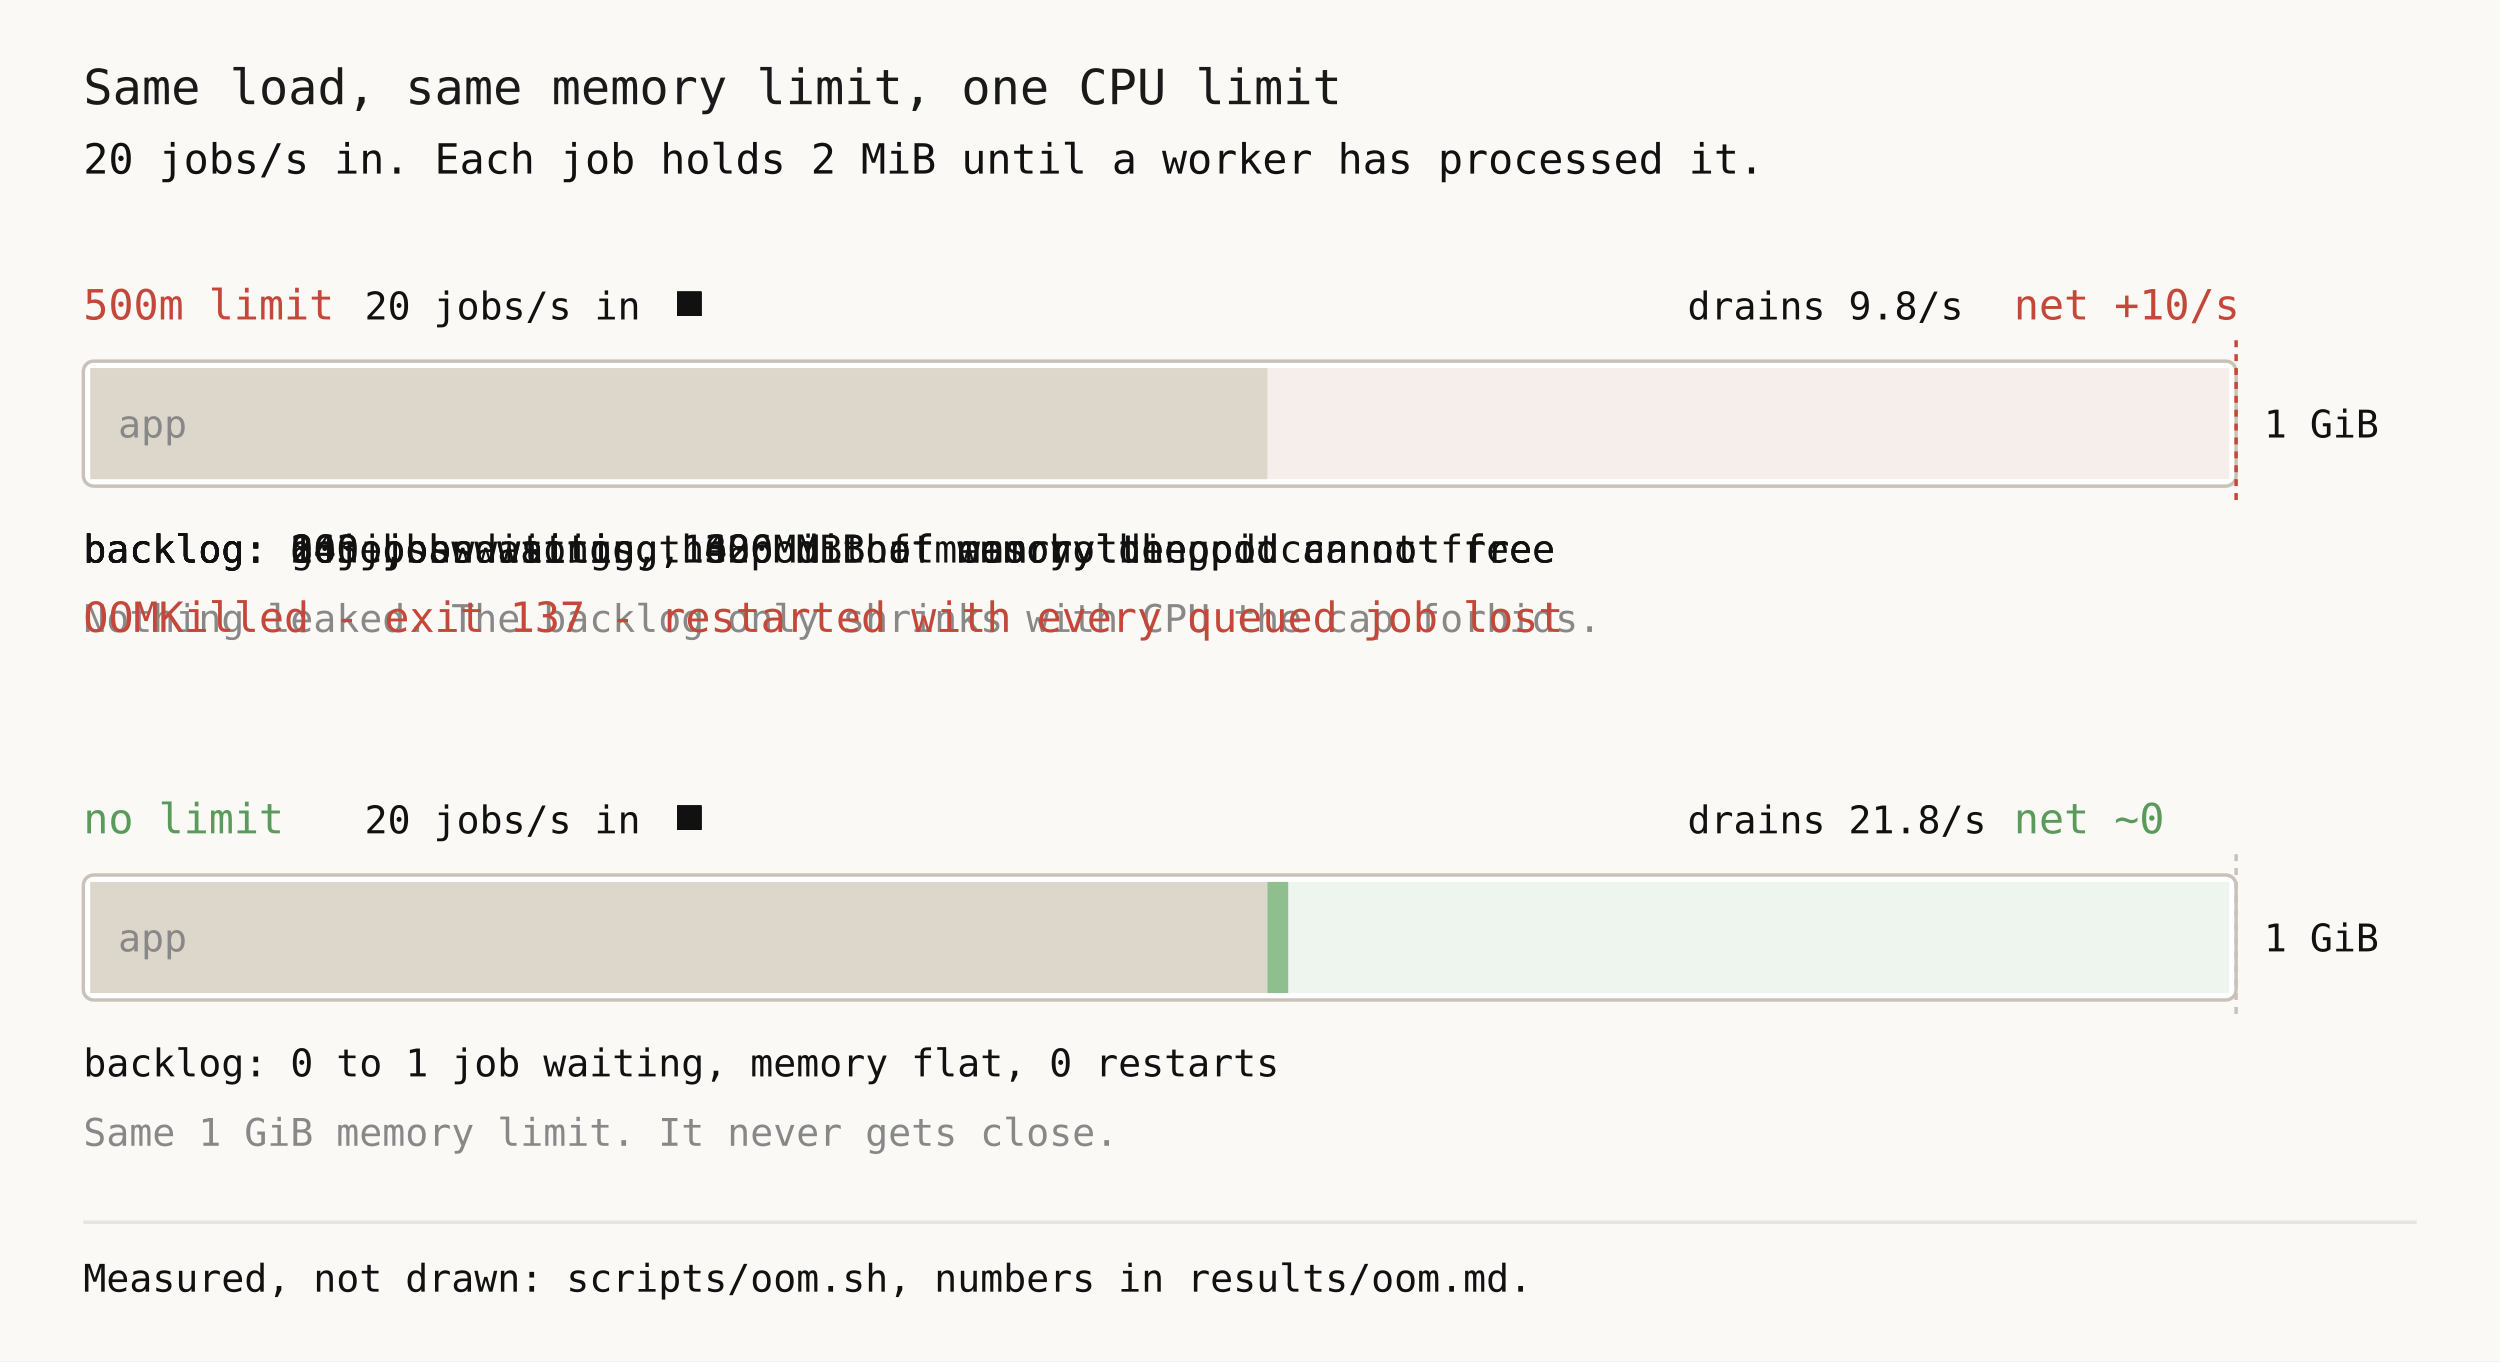
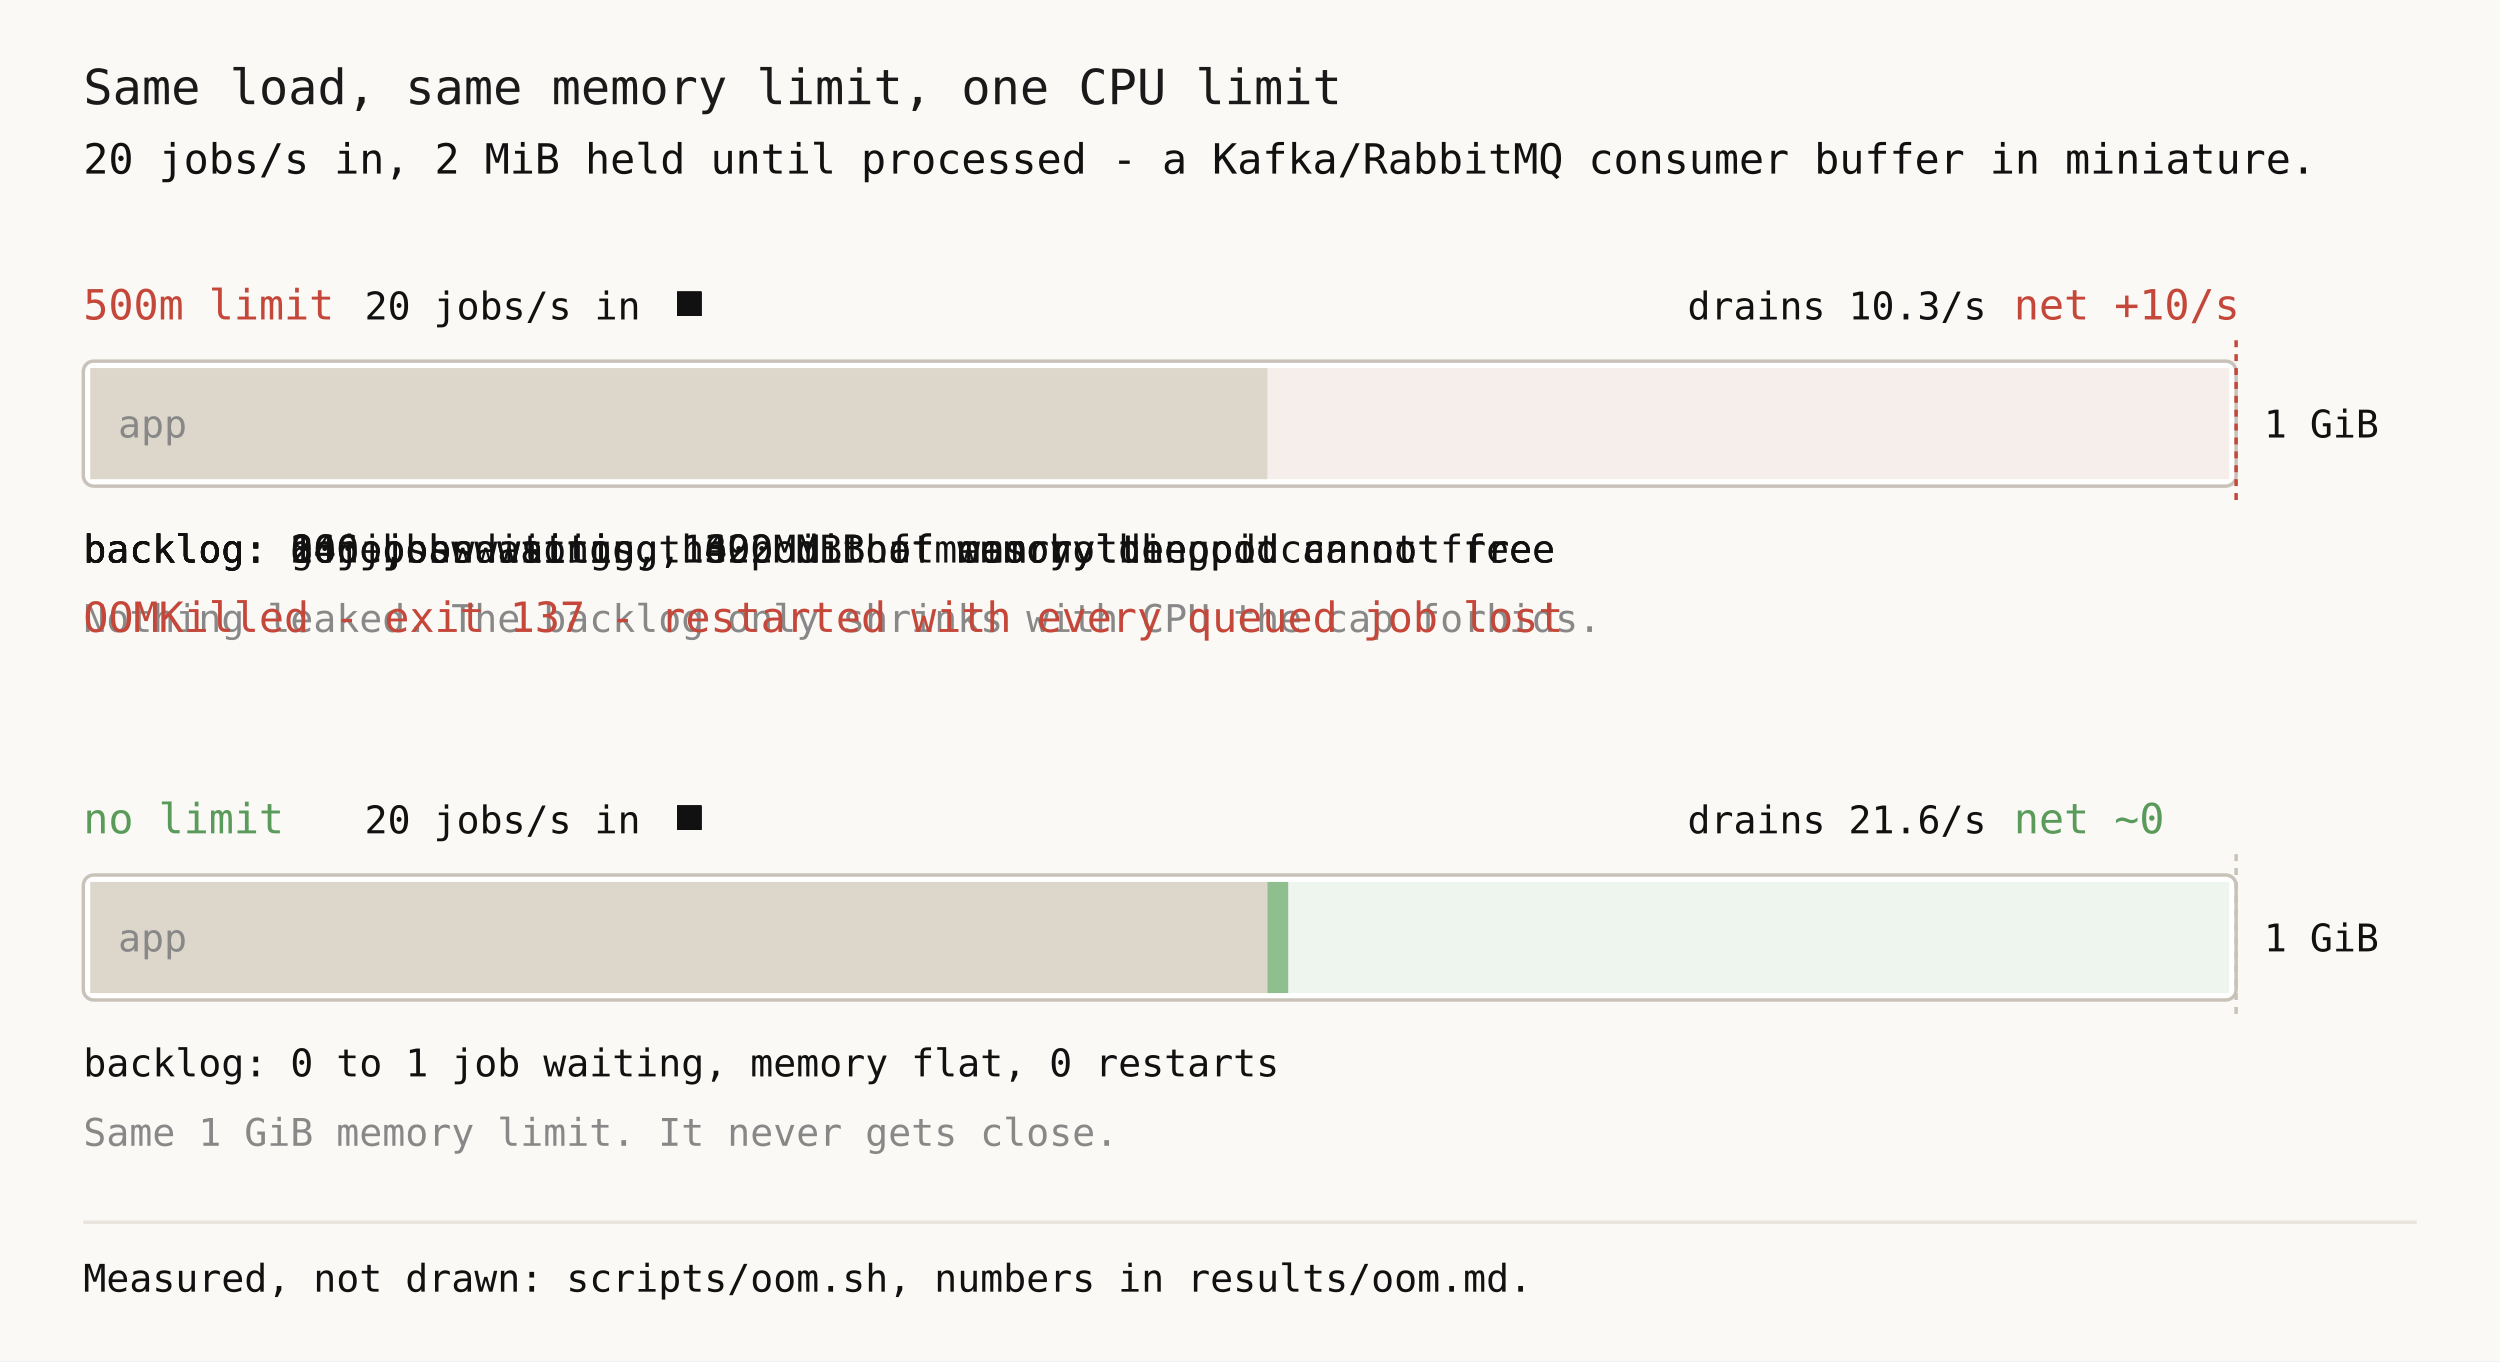
<svg xmlns="http://www.w3.org/2000/svg" width="720" height="392" viewBox="0 0 720 392">
  <style>
    text { font-family: ui-monospace, SFMono-Regular, Menlo, monospace; }
    .title { font-size: 14px; fill: #1a1a1a; }
    .sub { font-size: 12px; fill: #111111; }
    .tiny { font-size: 11px; fill: #111111; }
    .muted { font-size: 11px; fill: #888888; }
    .limitctx { font-size: 12px; fill: #c4473a; }
    .openctx { font-size: 12px; fill: #5a9a5a; }
    .dead { font-size: 12px; fill: #c4473a; }
    .lane { fill: #ffffff; stroke: #c8c2b8; }

    /* One 12s loop. The capped pod fills for 70% of it, dies, and stays
       dead for the rest, which is the whole point: the load never
       changed, only what the pod was allowed to do about it. */
    #backlog   { animation: backlog 12s linear infinite; }
    #flash     { animation: flash   12s linear infinite; }
    #openq     { animation: openq 1.6s ease-in-out infinite; }
    /* step-end: these are state swaps, not fades. Interpolating opacity
       would render two captions on top of each other during the
       handover, so hold each value until the next stop instead. */
    #q0        { animation: q0      12s step-end infinite; }
    #q1        { animation: q1      12s step-end infinite; }
    #q2        { animation: q2      12s step-end infinite; }
    #q3        { animation: q3      12s step-end infinite; }
    #qdead     { animation: qdead   12s step-end infinite; }
    #oomtag    { animation: oomtag  12s step-end infinite; }
    #alivetag  { animation: oomgone 12s step-end infinite; }

    /* Backlog grows 0 -&gt; 279px (0.45 GiB on top of the app's own 0.55 GiB,
       so the bar reaches the 1 GiB cap), then the kill frees all of it. */
    @keyframes backlog {
      0%   { width: 0; }
      70%  { width: 279px; }
      73%  { width: 279px; }
      73.5%, 100% { width: 0; }
    }
    @keyframes flash {
      0%, 71.5% { opacity: 0; }
      73%       { opacity: 0.85; }
      76%, 100% { opacity: 0; }
    }
    @keyframes q0    { 0% { opacity: 1; } 18% { opacity: 0; } }
    @keyframes q1    { 0% { opacity: 0; } 18% { opacity: 1; } 40% { opacity: 0; } }
    @keyframes q2    { 0% { opacity: 0; } 40% { opacity: 1; } 60% { opacity: 0; } }
    @keyframes q3    { 0% { opacity: 0; } 60% { opacity: 1; } 73% { opacity: 0; } }
    @keyframes qdead { 0% { opacity: 0; } 73% { opacity: 1; } }
    @keyframes oomtag  { 0% { opacity: 0; } 73% { opacity: 1; } }
    @keyframes oomgone { 0% { opacity: 1; } 73% { opacity: 0; } }
    @keyframes openq { 0%, 100% { width: 6px; } 50% { width: 15px; } }

    /* Arrivals: same stream into both pods, all the way through. The
       load generator does not stop just because a pod died. */
    .job { animation: arrive 2.4s linear infinite; }
    #j1 { animation-delay: -0.00s; } #j2 { animation-delay: -0.48s; }
    #j3 { animation-delay: -0.96s; } #j4 { animation-delay: -1.44s; }
    #j5 { animation-delay: -1.92s; }
    @keyframes arrive { 0% { x: 195; } 100% { x: 470; } }
  </style>
  <rect width="720" height="392" fill="#faf9f6" />
  <text class="title" x="24" y="30">Same load, same memory limit, one CPU limit</text>
-   <text class="sub" x="24" y="50">20 jobs/s in. Each job holds 2 MiB until a worker has processed it.</text>
+   <text class="sub" x="24" y="50">20 jobs/s in, 2 MiB held until processed - a Kafka/RabbitMQ consumer buffer in miniature.</text>
  <text class="limitctx" x="24" y="92">500m limit</text>
  <text class="tiny" x="105" y="92">20 jobs/s in</text>
  <g class="jobs">
    <rect id="j1" class="job" x="195" y="84" width="7" height="7" fill="#111111" />
    <rect id="j2" class="job" x="195" y="84" width="7" height="7" fill="#111111" />
    <rect id="j3" class="job" x="195" y="84" width="7" height="7" fill="#111111" />
    <rect id="j4" class="job" x="195" y="84" width="7" height="7" fill="#111111" />
    <rect id="j5" class="job" x="195" y="84" width="7" height="7" fill="#111111" />
  </g>
-   <text class="tiny" x="486" y="92">drains 9.8/s</text>
+   <text class="tiny" x="486" y="92">drains 10.3/s</text>
  <text class="limitctx" x="580" y="92">net +10/s</text>
  <rect class="lane" x="24" y="104" width="620" height="36" rx="3" />
  <rect x="26" y="106" width="616" height="32" fill="#f6eeea" />
  <rect x="26" y="106" width="339" height="32" fill="#ddd6cb" />
  <rect id="backlog" x="365" y="106" width="0" height="32" fill="#c4473a" />
  <rect id="flash" x="26" y="106" width="616" height="32" fill="#c4473a" opacity="0" />
  <text class="muted" x="34" y="126">app</text>
  <line x1="644" y1="98" x2="644" y2="146" stroke="#c4473a" stroke-width="1" stroke-dasharray="2,2" />
  <text class="tiny" x="652" y="126" fill="#c4473a">1 GiB</text>
  <text id="q0" class="tiny" x="24" y="162">backlog: 0 jobs waiting</text>
  <text id="q1" class="tiny" x="24" y="162">backlog: 80 jobs waiting, 160 MiB of memory the pod cannot free</text>
  <text id="q2" class="tiny" x="24" y="162">backlog: 160 jobs waiting, 320 MiB of memory the pod cannot free</text>
-   <text id="q3" class="tiny" x="24" y="162">backlog: 243 jobs waiting, 486 MiB of memory the pod cannot free</text>
+   <text id="q3" class="tiny" x="24" y="162">backlog: 246 jobs waiting, 492 MiB of memory the pod cannot free</text>
  <text id="qdead" class="tiny" x="24" y="162">backlog: gone, and so is the pod that was holding it</text>
  <text id="alivetag" class="muted" x="24" y="182">Nothing leaked. The backlog only shrinks with CPU the cap forbids.</text>
  <text id="oomtag" class="dead" x="24" y="182">OOMKilled - exit 137 - restarted with every queued job lost</text>
  <text class="openctx" x="24" y="240">no limit</text>
  <text class="tiny" x="105" y="240">20 jobs/s in</text>
  <g class="jobs">
    <rect class="job" x="195" y="232" width="7" height="7" fill="#111111" style="animation-delay:-0.24s" />
    <rect class="job" x="195" y="232" width="7" height="7" fill="#111111" style="animation-delay:-0.72s" />
    <rect class="job" x="195" y="232" width="7" height="7" fill="#111111" style="animation-delay:-1.20s" />
    <rect class="job" x="195" y="232" width="7" height="7" fill="#111111" style="animation-delay:-1.68s" />
    <rect class="job" x="195" y="232" width="7" height="7" fill="#111111" style="animation-delay:-2.16s" />
  </g>
-   <text class="tiny" x="486" y="240">drains 21.8/s</text>
+   <text class="tiny" x="486" y="240">drains 21.6/s</text>
  <text class="openctx" x="580" y="240">net ~0</text>
  <rect class="lane" x="24" y="252" width="620" height="36" rx="3" />
  <rect x="26" y="254" width="616" height="32" fill="#eef4ee" />
  <rect x="26" y="254" width="339" height="32" fill="#ddd6cb" />
  <rect id="openq" x="365" y="254" width="6" height="32" fill="#8fbf8f" />
  <text class="muted" x="34" y="274">app</text>
  <line x1="644" y1="246" x2="644" y2="294" stroke="#c8c2b8" stroke-width="1" stroke-dasharray="2,2" />
  <text class="tiny" x="652" y="274" fill="#888888">1 GiB</text>
  <text class="tiny" x="24" y="310">backlog: 0 to 1 job waiting, memory flat, 0 restarts</text>
  <text class="muted" x="24" y="330">Same 1 GiB memory limit. It never gets close.</text>
  <line x1="24" y1="352" x2="696" y2="352" stroke="#e8e4dc" stroke-width="1" />
  <text class="tiny" x="24" y="372">Measured, not drawn: scripts/oom.sh, numbers in results/oom.md.</text>
</svg>
